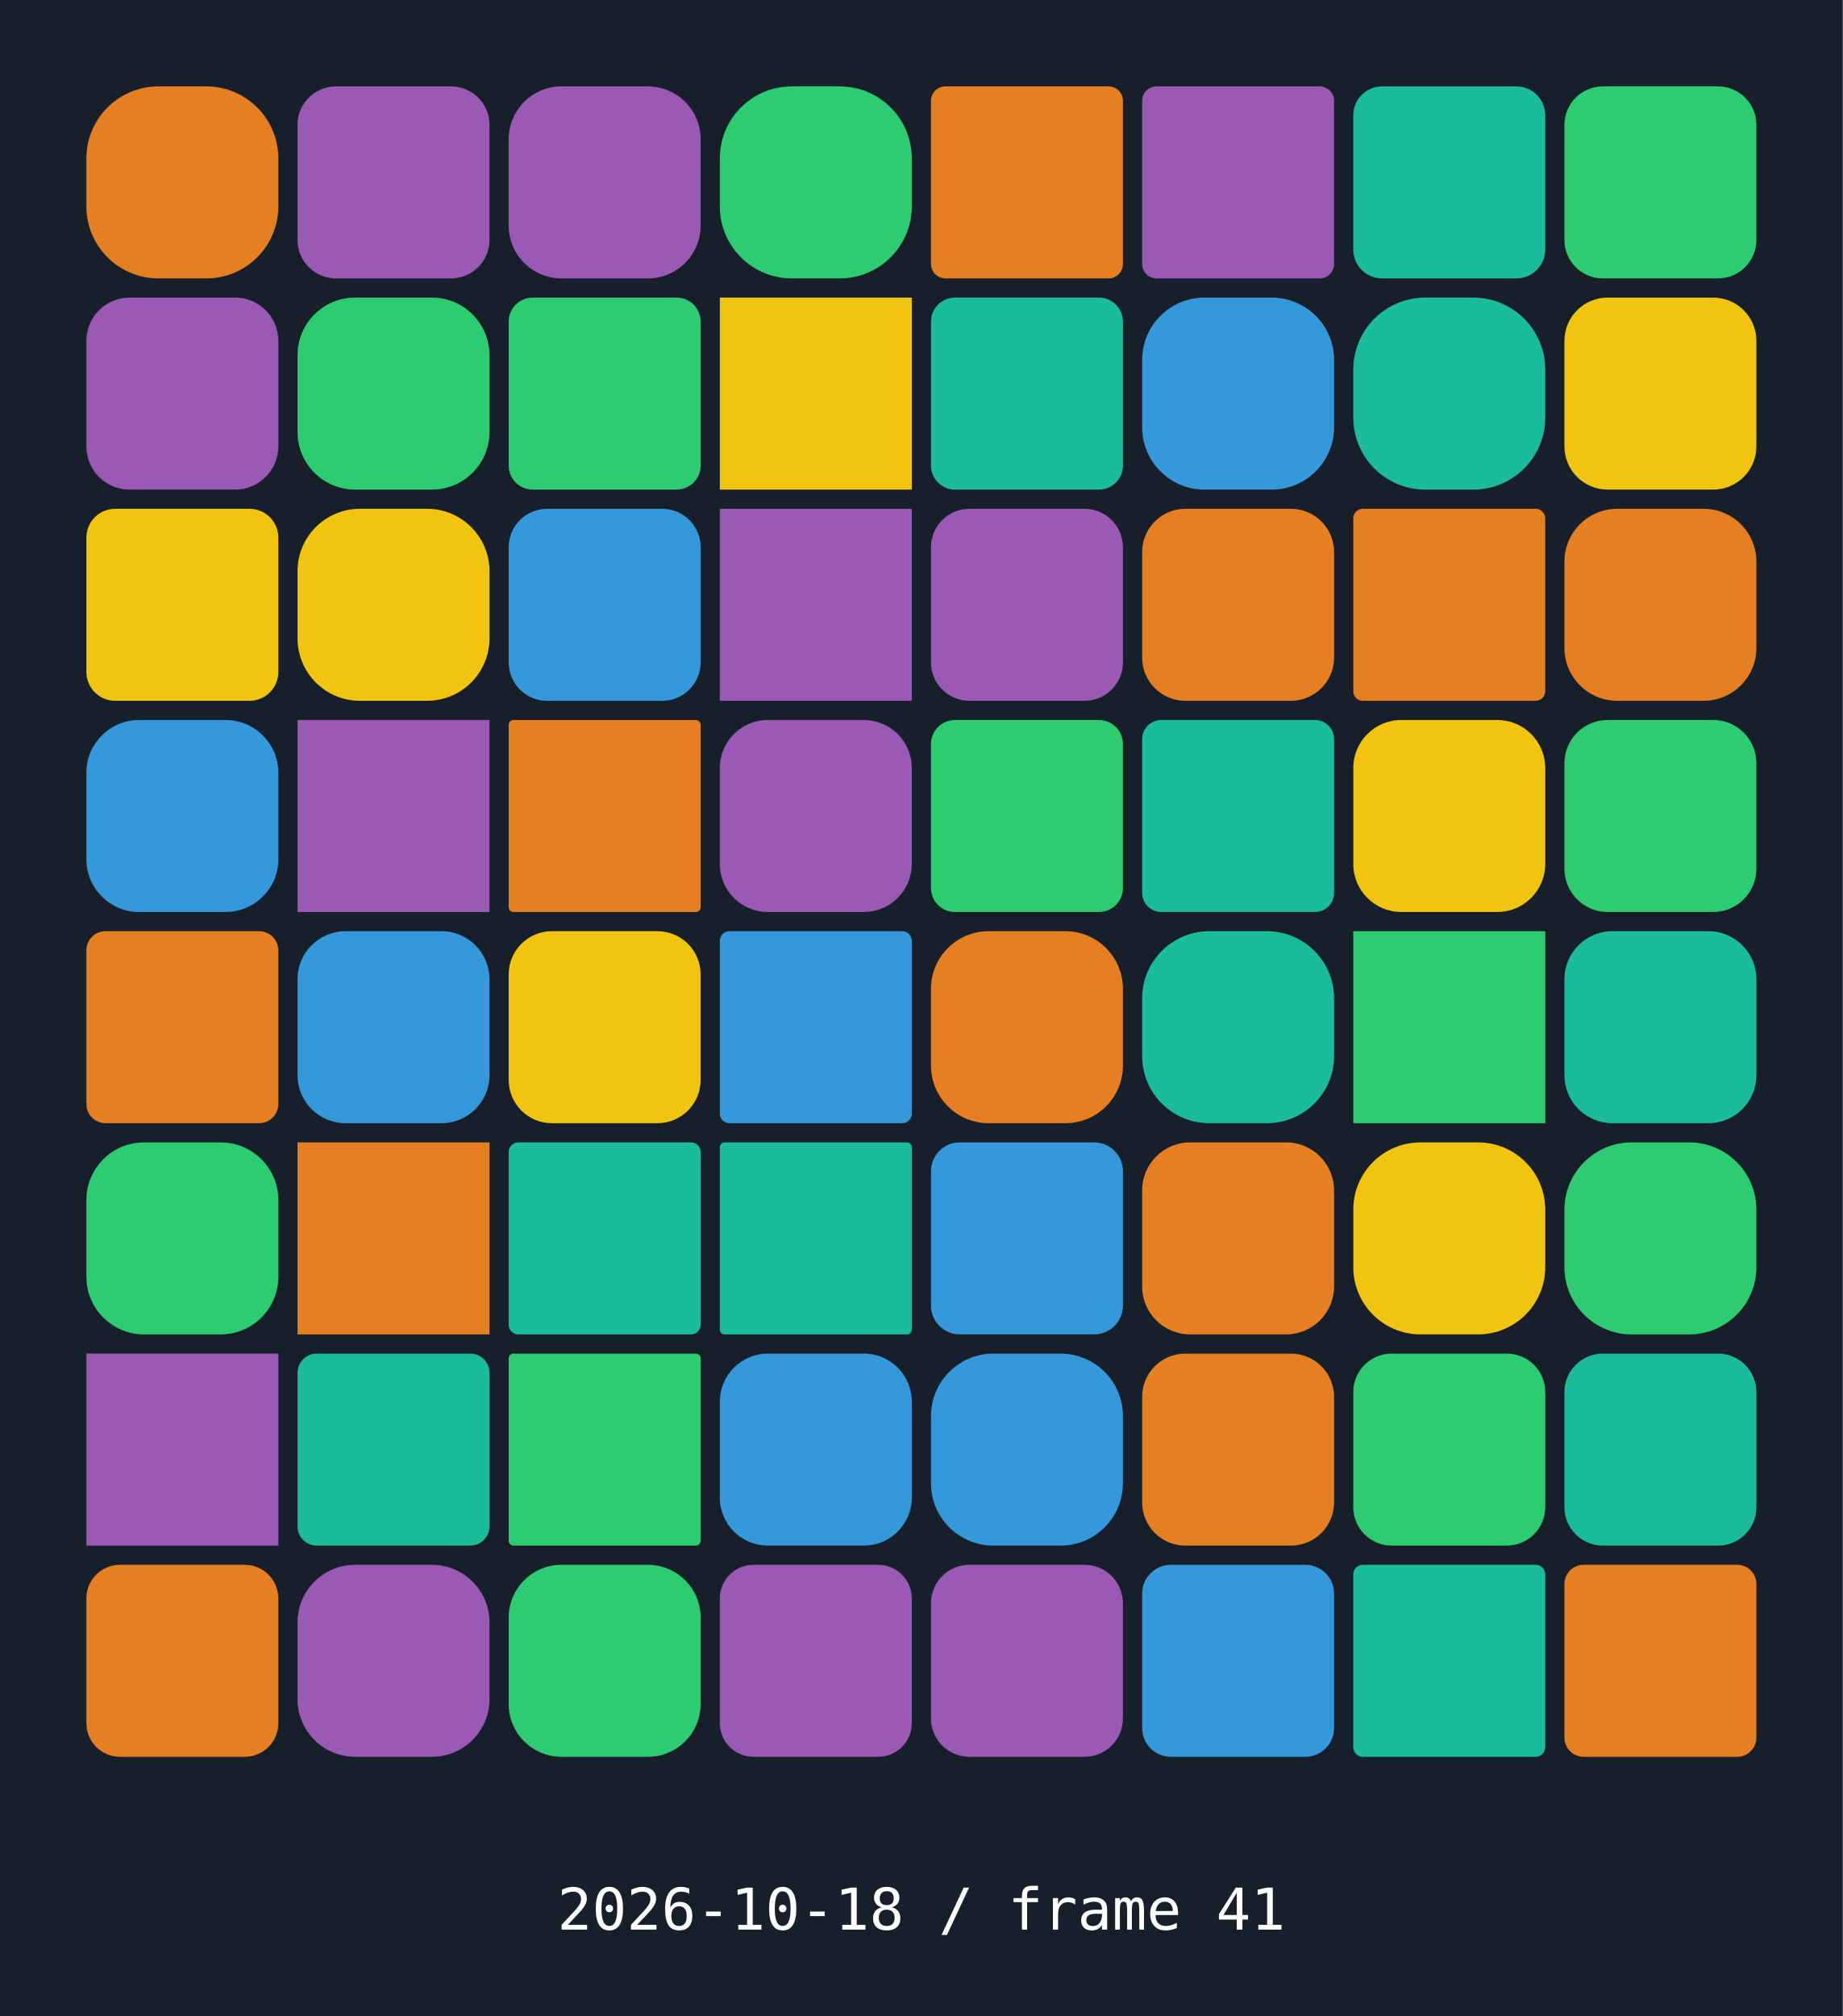
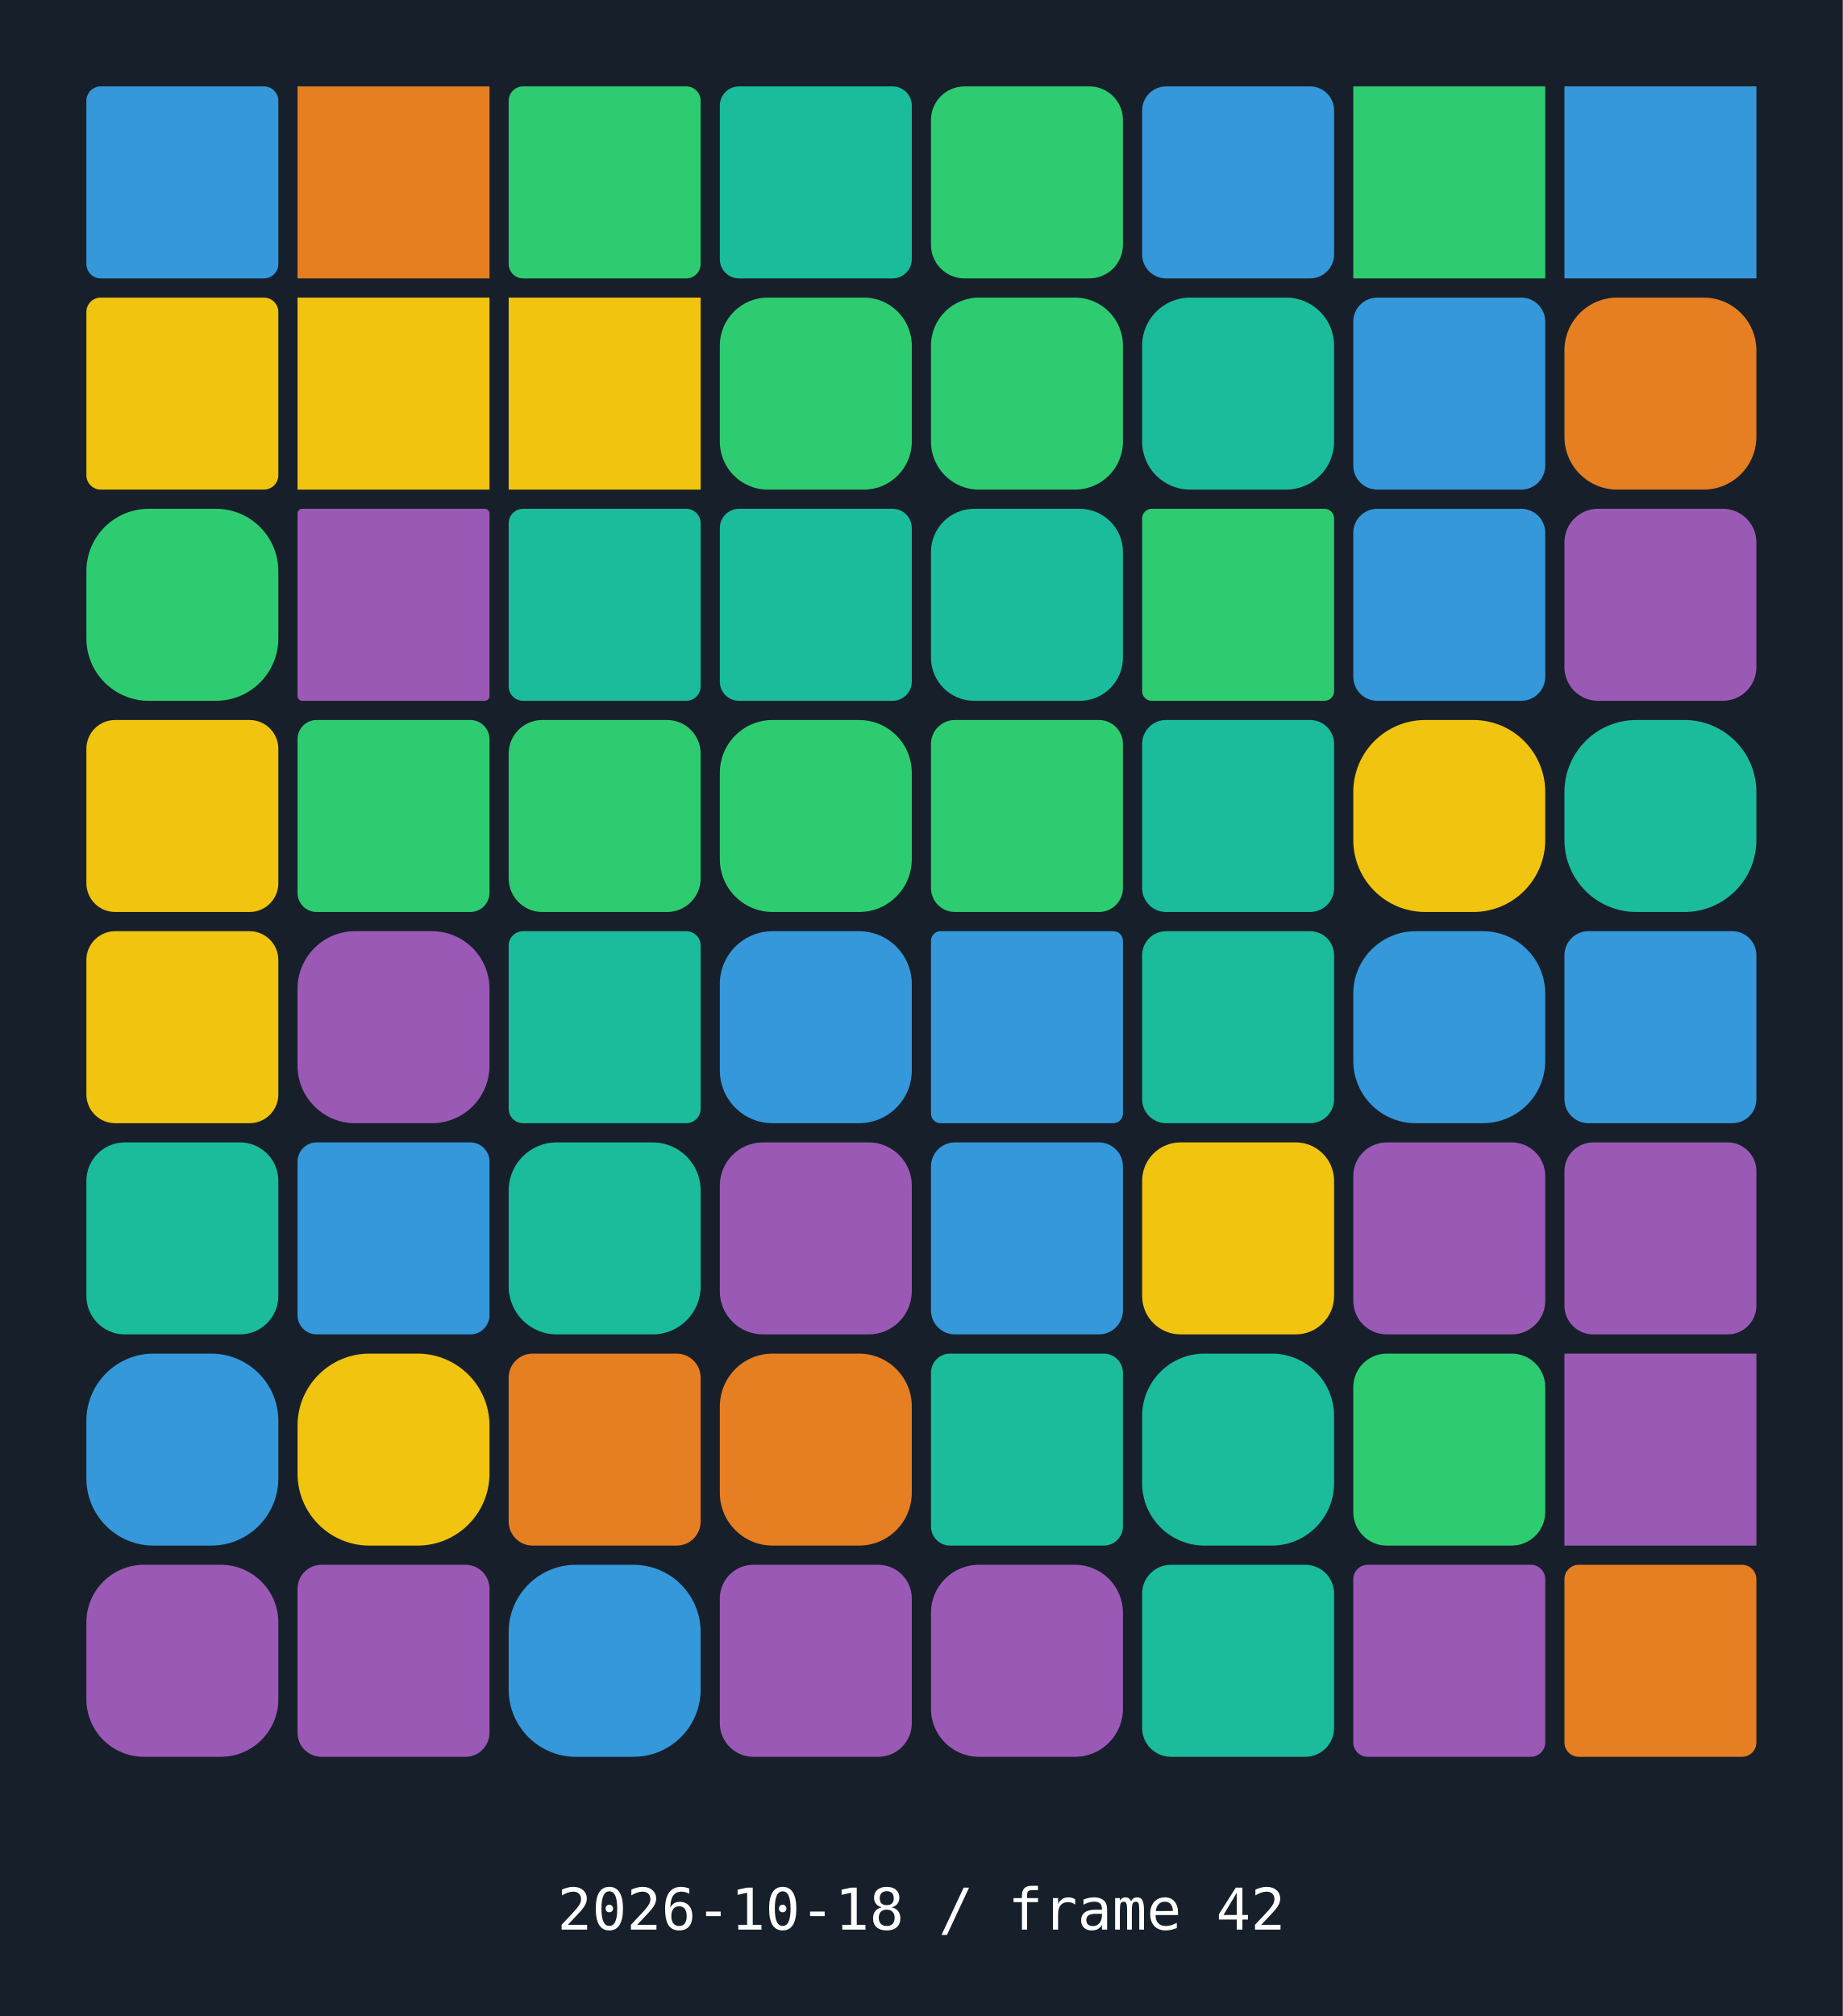
<svg xmlns="http://www.w3.org/2000/svg" width="384" height="420" viewBox="0 0 384 420">
  <rect width="384" height="420" fill="#17202a" />
-   <rect x="18" y="18" width="40" height="40" rx="15" fill="#e67e22" />
-   <rect x="62" y="18" width="40" height="40" rx="8" fill="#9b59b6" />
-   <rect x="106" y="18" width="40" height="40" rx="11" fill="#9b59b6" />
-   <rect x="150" y="18" width="40" height="40" rx="15" fill="#2ecc71" />
-   <rect x="194" y="18" width="40" height="40" rx="3" fill="#e67e22" />
-   <rect x="238" y="18" width="40" height="40" rx="3" fill="#9b59b6" />
-   <rect x="282" y="18" width="40" height="40" rx="6" fill="#1abc9c" />
-   <rect x="326" y="18" width="40" height="40" rx="8" fill="#2ecc71" />
-   <rect x="18" y="62" width="40" height="40" rx="9" fill="#9b59b6" />
-   <rect x="62" y="62" width="40" height="40" rx="12" fill="#2ecc71" />
-   <rect x="106" y="62" width="40" height="40" rx="5" fill="#2ecc71" />
-   <rect x="150" y="62" width="40" height="40" rx="0" fill="#f1c40f" />
-   <rect x="194" y="62" width="40" height="40" rx="5" fill="#1abc9c" />
-   <rect x="238" y="62" width="40" height="40" rx="13" fill="#3498db" />
-   <rect x="282" y="62" width="40" height="40" rx="15" fill="#1abc9c" />
-   <rect x="326" y="62" width="40" height="40" rx="9" fill="#f1c40f" />
-   <rect x="18" y="106" width="40" height="40" rx="6" fill="#f1c40f" />
-   <rect x="62" y="106" width="40" height="40" rx="13" fill="#f1c40f" />
-   <rect x="106" y="106" width="40" height="40" rx="8" fill="#3498db" />
-   <rect x="150" y="106" width="40" height="40" rx="0" fill="#9b59b6" />
-   <rect x="194" y="106" width="40" height="40" rx="8" fill="#9b59b6" />
-   <rect x="238" y="106" width="40" height="40" rx="9" fill="#e67e22" />
-   <rect x="282" y="106" width="40" height="40" rx="2" fill="#e67e22" />
-   <rect x="326" y="106" width="40" height="40" rx="11" fill="#e67e22" />
-   <rect x="18" y="150" width="40" height="40" rx="11" fill="#3498db" />
-   <rect x="62" y="150" width="40" height="40" rx="0" fill="#9b59b6" />
-   <rect x="106" y="150" width="40" height="40" rx="1" fill="#e67e22" />
-   <rect x="150" y="150" width="40" height="40" rx="10" fill="#9b59b6" />
+   <rect x="18" y="18" width="40" height="40" rx="3" fill="#3498db" />
+   <rect x="62" y="18" width="40" height="40" rx="0" fill="#e67e22" />
+   <rect x="106" y="18" width="40" height="40" rx="3" fill="#2ecc71" />
+   <rect x="150" y="18" width="40" height="40" rx="4" fill="#1abc9c" />
+   <rect x="194" y="18" width="40" height="40" rx="7" fill="#2ecc71" />
+   <rect x="238" y="18" width="40" height="40" rx="5" fill="#3498db" />
+   <rect x="282" y="18" width="40" height="40" rx="0" fill="#2ecc71" />
+   <rect x="326" y="18" width="40" height="40" rx="0" fill="#3498db" />
+   <rect x="18" y="62" width="40" height="40" rx="3" fill="#f1c40f" />
+   <rect x="62" y="62" width="40" height="40" rx="0" fill="#f1c40f" />
+   <rect x="106" y="62" width="40" height="40" rx="0" fill="#f1c40f" />
+   <rect x="150" y="62" width="40" height="40" rx="10" fill="#2ecc71" />
+   <rect x="194" y="62" width="40" height="40" rx="10" fill="#2ecc71" />
+   <rect x="238" y="62" width="40" height="40" rx="10" fill="#1abc9c" />
+   <rect x="282" y="62" width="40" height="40" rx="5" fill="#3498db" />
+   <rect x="326" y="62" width="40" height="40" rx="11" fill="#e67e22" />
+   <rect x="18" y="106" width="40" height="40" rx="13" fill="#2ecc71" />
+   <rect x="62" y="106" width="40" height="40" rx="1" fill="#9b59b6" />
+   <rect x="106" y="106" width="40" height="40" rx="3" fill="#1abc9c" />
+   <rect x="150" y="106" width="40" height="40" rx="4" fill="#1abc9c" />
+   <rect x="194" y="106" width="40" height="40" rx="9" fill="#1abc9c" />
+   <rect x="238" y="106" width="40" height="40" rx="2" fill="#2ecc71" />
+   <rect x="282" y="106" width="40" height="40" rx="5" fill="#3498db" />
+   <rect x="326" y="106" width="40" height="40" rx="7" fill="#9b59b6" />
+   <rect x="18" y="150" width="40" height="40" rx="6" fill="#f1c40f" />
+   <rect x="62" y="150" width="40" height="40" rx="4" fill="#2ecc71" />
+   <rect x="106" y="150" width="40" height="40" rx="7" fill="#2ecc71" />
+   <rect x="150" y="150" width="40" height="40" rx="11" fill="#2ecc71" />
  <rect x="194" y="150" width="40" height="40" rx="5" fill="#2ecc71" />
-   <rect x="238" y="150" width="40" height="40" rx="4" fill="#1abc9c" />
-   <rect x="282" y="150" width="40" height="40" rx="10" fill="#f1c40f" />
-   <rect x="326" y="150" width="40" height="40" rx="9" fill="#2ecc71" />
-   <rect x="18" y="194" width="40" height="40" rx="4" fill="#e67e22" />
-   <rect x="62" y="194" width="40" height="40" rx="10" fill="#3498db" />
-   <rect x="106" y="194" width="40" height="40" rx="9" fill="#f1c40f" />
-   <rect x="150" y="194" width="40" height="40" rx="2" fill="#3498db" />
-   <rect x="194" y="194" width="40" height="40" rx="12" fill="#e67e22" />
-   <rect x="238" y="194" width="40" height="40" rx="14" fill="#1abc9c" />
-   <rect x="282" y="194" width="40" height="40" rx="0" fill="#2ecc71" />
-   <rect x="326" y="194" width="40" height="40" rx="10" fill="#1abc9c" />
-   <rect x="18" y="238" width="40" height="40" rx="12" fill="#2ecc71" />
-   <rect x="62" y="238" width="40" height="40" rx="0" fill="#e67e22" />
-   <rect x="106" y="238" width="40" height="40" rx="2" fill="#1abc9c" />
-   <rect x="150" y="238" width="40" height="40" rx="1" fill="#1abc9c" />
-   <rect x="194" y="238" width="40" height="40" rx="6" fill="#3498db" />
-   <rect x="238" y="238" width="40" height="40" rx="10" fill="#e67e22" />
-   <rect x="282" y="238" width="40" height="40" rx="14" fill="#f1c40f" />
-   <rect x="326" y="238" width="40" height="40" rx="14" fill="#2ecc71" />
-   <rect x="18" y="282" width="40" height="40" rx="0" fill="#9b59b6" />
-   <rect x="62" y="282" width="40" height="40" rx="4" fill="#1abc9c" />
-   <rect x="106" y="282" width="40" height="40" rx="1" fill="#2ecc71" />
-   <rect x="150" y="282" width="40" height="40" rx="10" fill="#3498db" />
-   <rect x="194" y="282" width="40" height="40" rx="13" fill="#3498db" />
-   <rect x="238" y="282" width="40" height="40" rx="9" fill="#e67e22" />
-   <rect x="282" y="282" width="40" height="40" rx="8" fill="#2ecc71" />
-   <rect x="326" y="282" width="40" height="40" rx="8" fill="#1abc9c" />
-   <rect x="18" y="326" width="40" height="40" rx="7" fill="#e67e22" />
-   <rect x="62" y="326" width="40" height="40" rx="12" fill="#9b59b6" />
-   <rect x="106" y="326" width="40" height="40" rx="11" fill="#2ecc71" />
+   <rect x="238" y="150" width="40" height="40" rx="5" fill="#1abc9c" />
+   <rect x="282" y="150" width="40" height="40" rx="15" fill="#f1c40f" />
+   <rect x="326" y="150" width="40" height="40" rx="15" fill="#1abc9c" />
+   <rect x="18" y="194" width="40" height="40" rx="6" fill="#f1c40f" />
+   <rect x="62" y="194" width="40" height="40" rx="12" fill="#9b59b6" />
+   <rect x="106" y="194" width="40" height="40" rx="3" fill="#1abc9c" />
+   <rect x="150" y="194" width="40" height="40" rx="11" fill="#3498db" />
+   <rect x="194" y="194" width="40" height="40" rx="2" fill="#3498db" />
+   <rect x="238" y="194" width="40" height="40" rx="5" fill="#1abc9c" />
+   <rect x="282" y="194" width="40" height="40" rx="13" fill="#3498db" />
+   <rect x="326" y="194" width="40" height="40" rx="5" fill="#3498db" />
+   <rect x="18" y="238" width="40" height="40" rx="8" fill="#1abc9c" />
+   <rect x="62" y="238" width="40" height="40" rx="4" fill="#3498db" />
+   <rect x="106" y="238" width="40" height="40" rx="10" fill="#1abc9c" />
+   <rect x="150" y="238" width="40" height="40" rx="9" fill="#9b59b6" />
+   <rect x="194" y="238" width="40" height="40" rx="5" fill="#3498db" />
+   <rect x="238" y="238" width="40" height="40" rx="8" fill="#f1c40f" />
+   <rect x="282" y="238" width="40" height="40" rx="7" fill="#9b59b6" />
+   <rect x="326" y="238" width="40" height="40" rx="6" fill="#9b59b6" />
+   <rect x="18" y="282" width="40" height="40" rx="14" fill="#3498db" />
+   <rect x="62" y="282" width="40" height="40" rx="15" fill="#f1c40f" />
+   <rect x="106" y="282" width="40" height="40" rx="5" fill="#e67e22" />
+   <rect x="150" y="282" width="40" height="40" rx="11" fill="#e67e22" />
+   <rect x="194" y="282" width="40" height="40" rx="4" fill="#1abc9c" />
+   <rect x="238" y="282" width="40" height="40" rx="13" fill="#1abc9c" />
+   <rect x="282" y="282" width="40" height="40" rx="7" fill="#2ecc71" />
+   <rect x="326" y="282" width="40" height="40" rx="0" fill="#9b59b6" />
+   <rect x="18" y="326" width="40" height="40" rx="12" fill="#9b59b6" />
+   <rect x="62" y="326" width="40" height="40" rx="5" fill="#9b59b6" />
+   <rect x="106" y="326" width="40" height="40" rx="14" fill="#3498db" />
  <rect x="150" y="326" width="40" height="40" rx="7" fill="#9b59b6" />
-   <rect x="194" y="326" width="40" height="40" rx="8" fill="#9b59b6" />
-   <rect x="238" y="326" width="40" height="40" rx="6" fill="#3498db" />
-   <rect x="282" y="326" width="40" height="40" rx="2" fill="#1abc9c" />
-   <rect x="326" y="326" width="40" height="40" rx="4" fill="#e67e22" />
-   <text x="192" y="402" text-anchor="middle" fill="#ffffff" font-family="monospace">2026-10-18 / frame 41</text>
+   <rect x="194" y="326" width="40" height="40" rx="10" fill="#9b59b6" />
+   <rect x="238" y="326" width="40" height="40" rx="6" fill="#1abc9c" />
+   <rect x="282" y="326" width="40" height="40" rx="3" fill="#9b59b6" />
+   <rect x="326" y="326" width="40" height="40" rx="3" fill="#e67e22" />
+   <text x="192" y="402" text-anchor="middle" fill="#ffffff" font-family="monospace">2026-10-18 / frame 42</text>
</svg>
